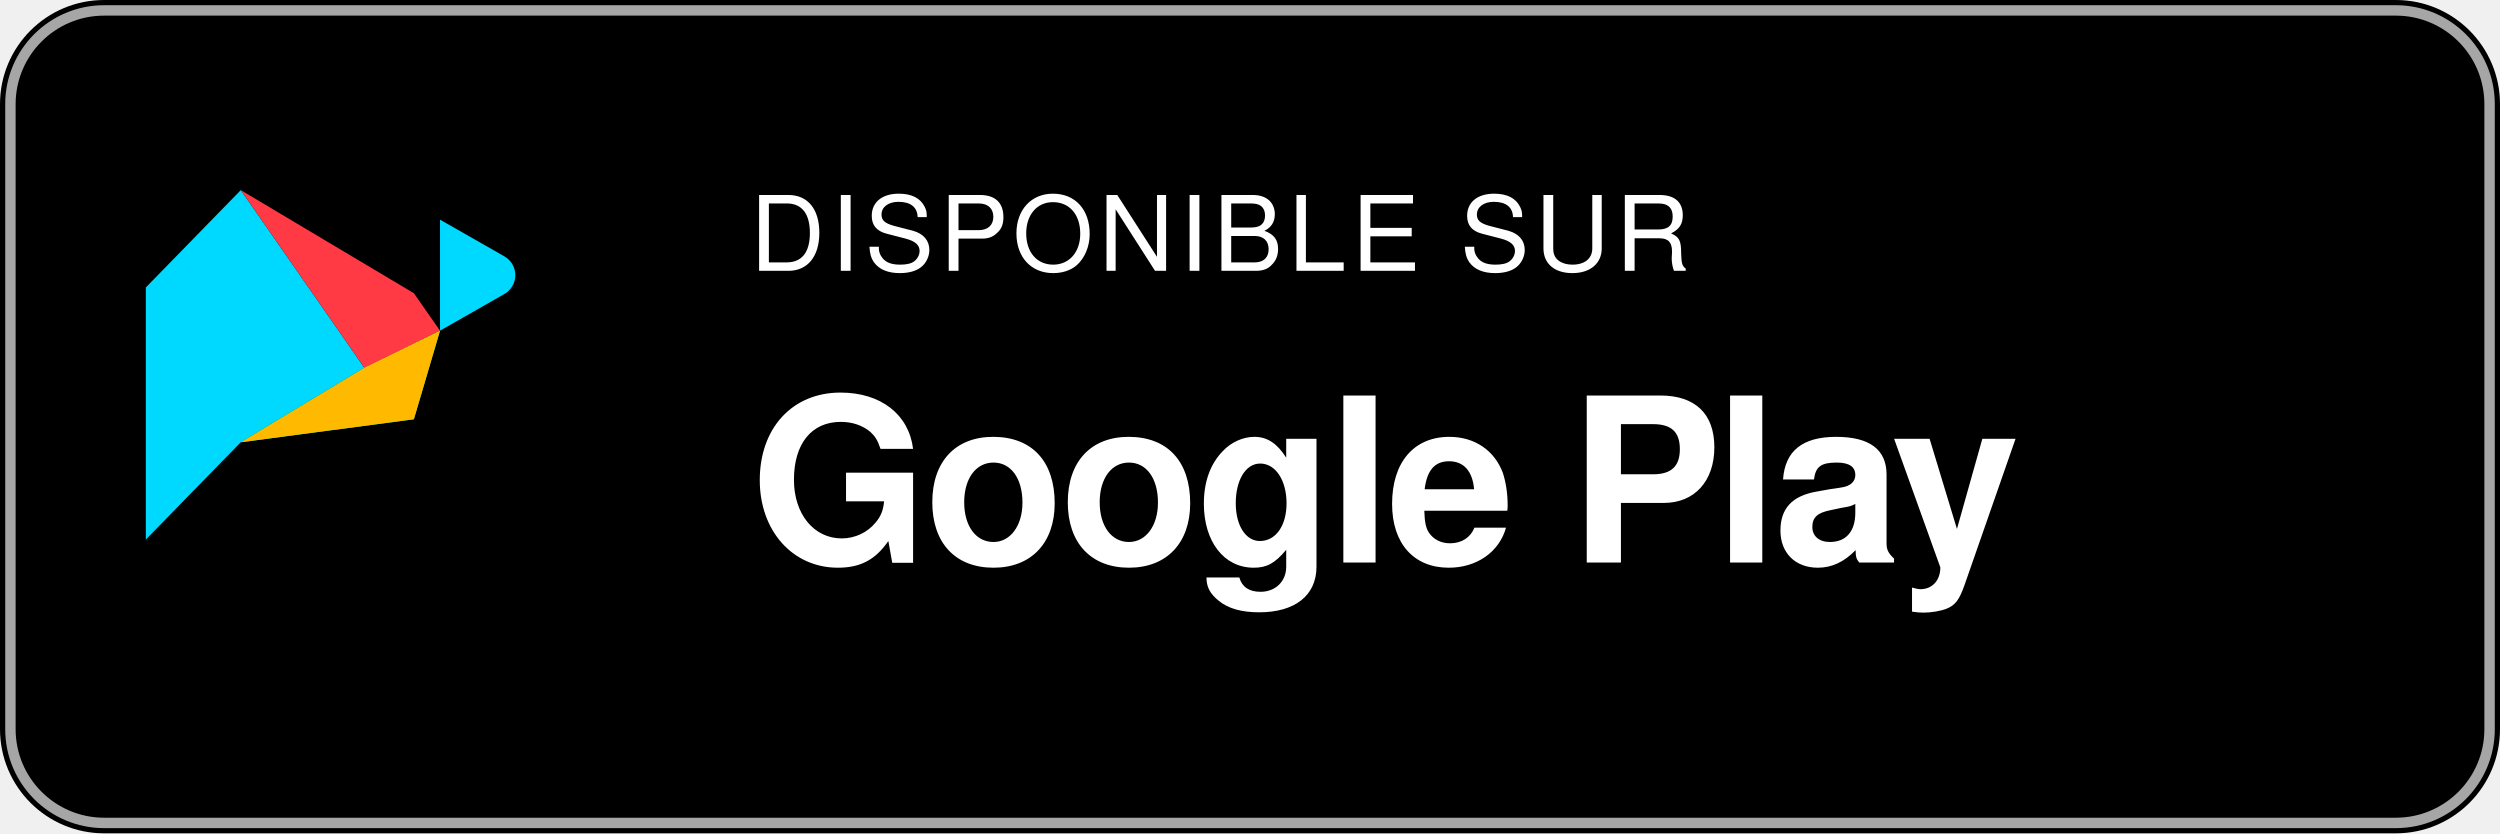
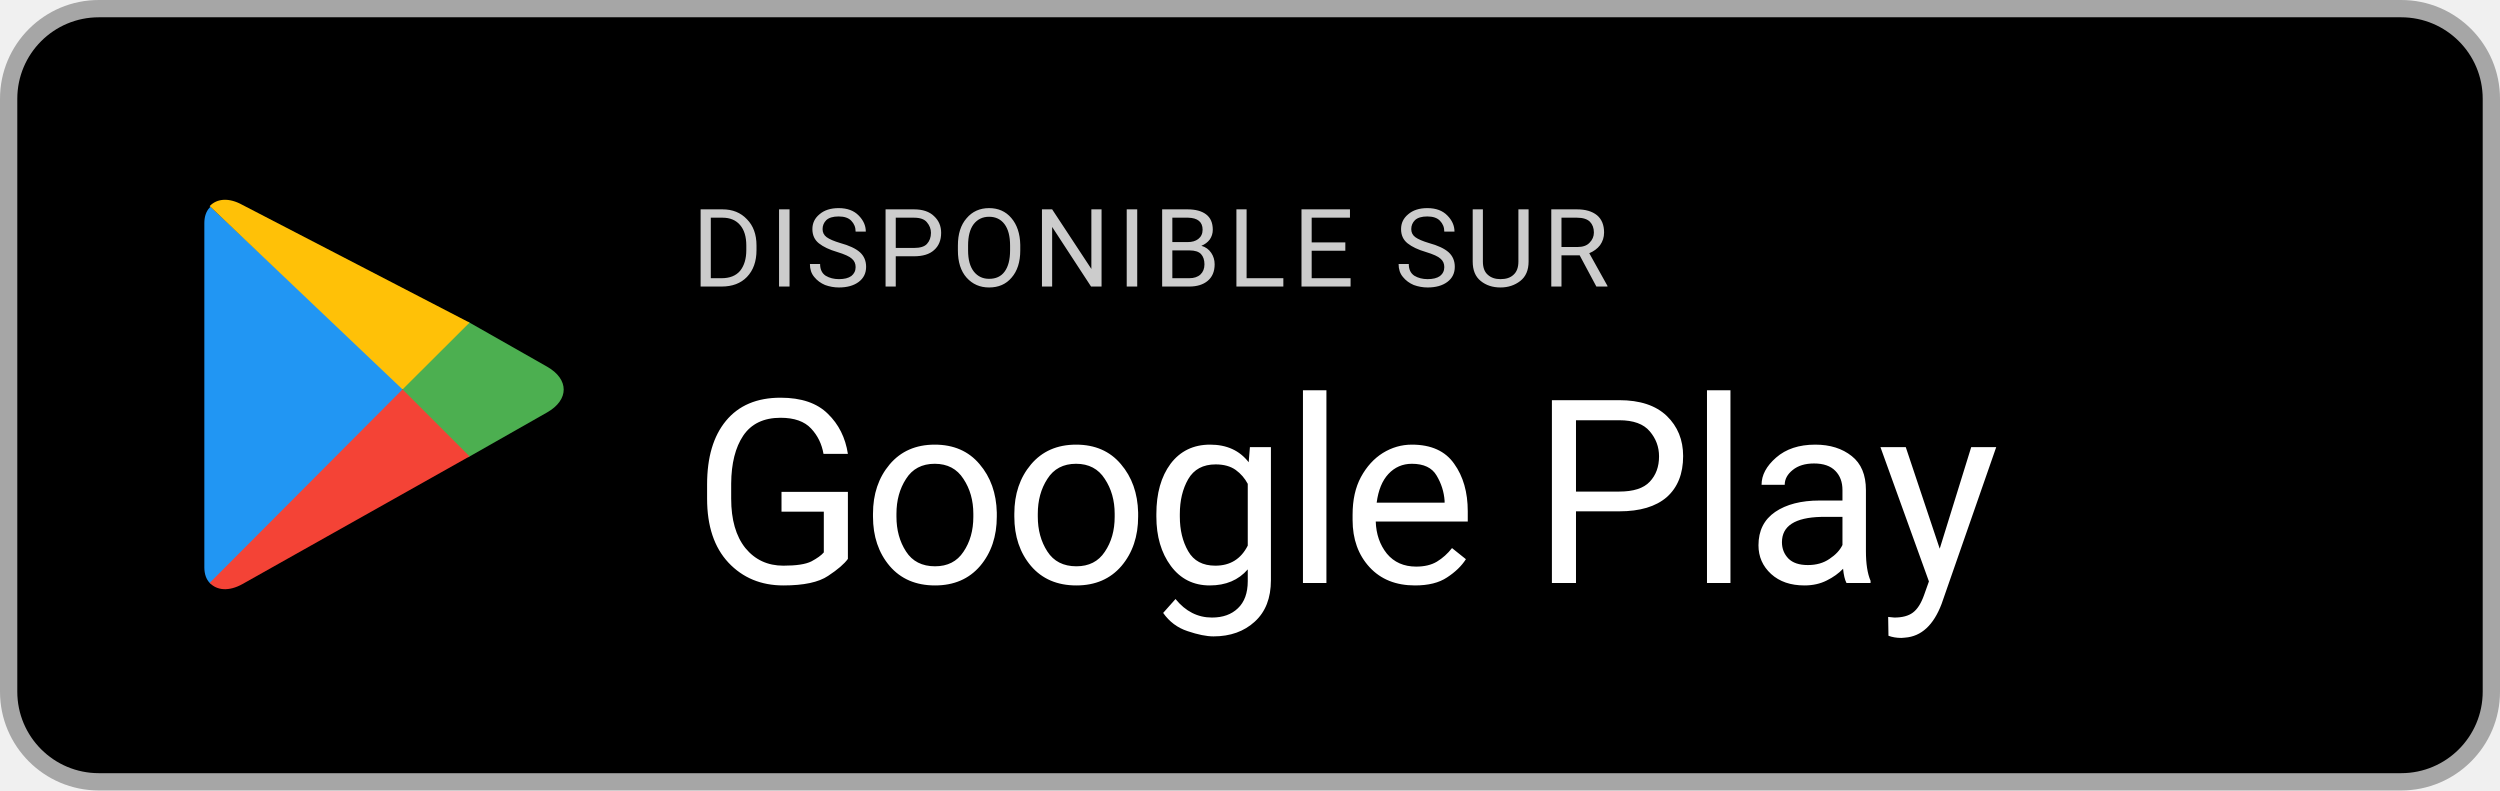
- <svg xmlns="http://www.w3.org/2000/svg" viewBox="0 0 120 40" width="120" height="40">
-   <rect width="120" height="40" rx="5" fill="#000" />
-   <rect x=".5" y=".5" width="119" height="39" rx="4.5" fill="none" stroke="#a6a6a6" stroke-width=".5" />
-   <g transform="translate(7,5) scale(0.55)">
-     <path fill="#00d9ff" d="M8.286 7.5L0 15.996V38l8.286-8.496L19.07 23z" />
-     <path fill="#00f076" d="M25.674 19.77L19.07 23 8.286 29.504 23.392 27.5z" />
-     <path fill="#ff3a44" d="M25.674 19.77L23.392 16.5 8.286 7.5l10.784 15.5z" />
-     <path fill="#ffba00" d="M8.286 29.504L23.392 27.5l2.282-7.73L19.07 23z" />
-     <path fill="#00d9ff" d="M25.674 19.77l5.608-3.197a1.89 1.89 0 0 0 0-3.296l-5.608-3.197" />
+ <svg xmlns="http://www.w3.org/2000/svg" width="126.508" height="40" viewBox="0 0 126.508 40">
+   <rect width="126.508" height="40" rx="5" fill="#a6a6a6" />
+   <rect x=".875" y=".875" width="124.758" height="38.25" rx="4.125" fill="#000" />
+   <g transform="translate(10, 10) scale(0.5)">
+     <path fill="#2196F3" d="M1.22 1.01C.88 1.36.68 1.9.68 2.58v34.84c0 .68.2 1.22.54 1.57l.08.08L20.74 19.63v-.44L1.3.93z" />
+     <path fill="#4CAF50" d="M27.37 26.28L20.74 19.63v-.44l6.63-6.63.15.09 7.85 4.46c2.24 1.27 2.24 3.36 0 4.63l-7.85 4.46z" />
+     <path fill="#F44336" d="M27.52 26.19L20.74 19.41 1.22 38.99c.74.78 1.96.88 3.32.12l22.98-12.92" />
+     <path fill="#FFC107" d="M27.52 12.65L4.54.74C3.18-.02 1.96.08 1.22.86L20.74 19.41z" />
  </g>
-   <g fill="#fff" font-family="'SF Pro Text','Helvetica Neue',Helvetica,Arial,sans-serif">
-     <text x="36" y="13" font-size="5" letter-spacing=".05em">DISPONIBLE SUR</text>
-     <text x="36" y="27" font-size="11" font-weight="600" letter-spacing="-.02em">Google Play</text>
+   <g fill="#fff" font-family="'Roboto','Helvetica Neue',Helvetica,Arial,sans-serif">
+     <text x="35" y="14.5" font-size="5.5" letter-spacing=".06em" fill="#ccc" font-weight="400">DISPONIBLE SUR</text>
+     <text x="35" y="29.5" font-size="13" font-weight="400" letter-spacing="-.02em">Google Play</text>
  </g>
</svg>
